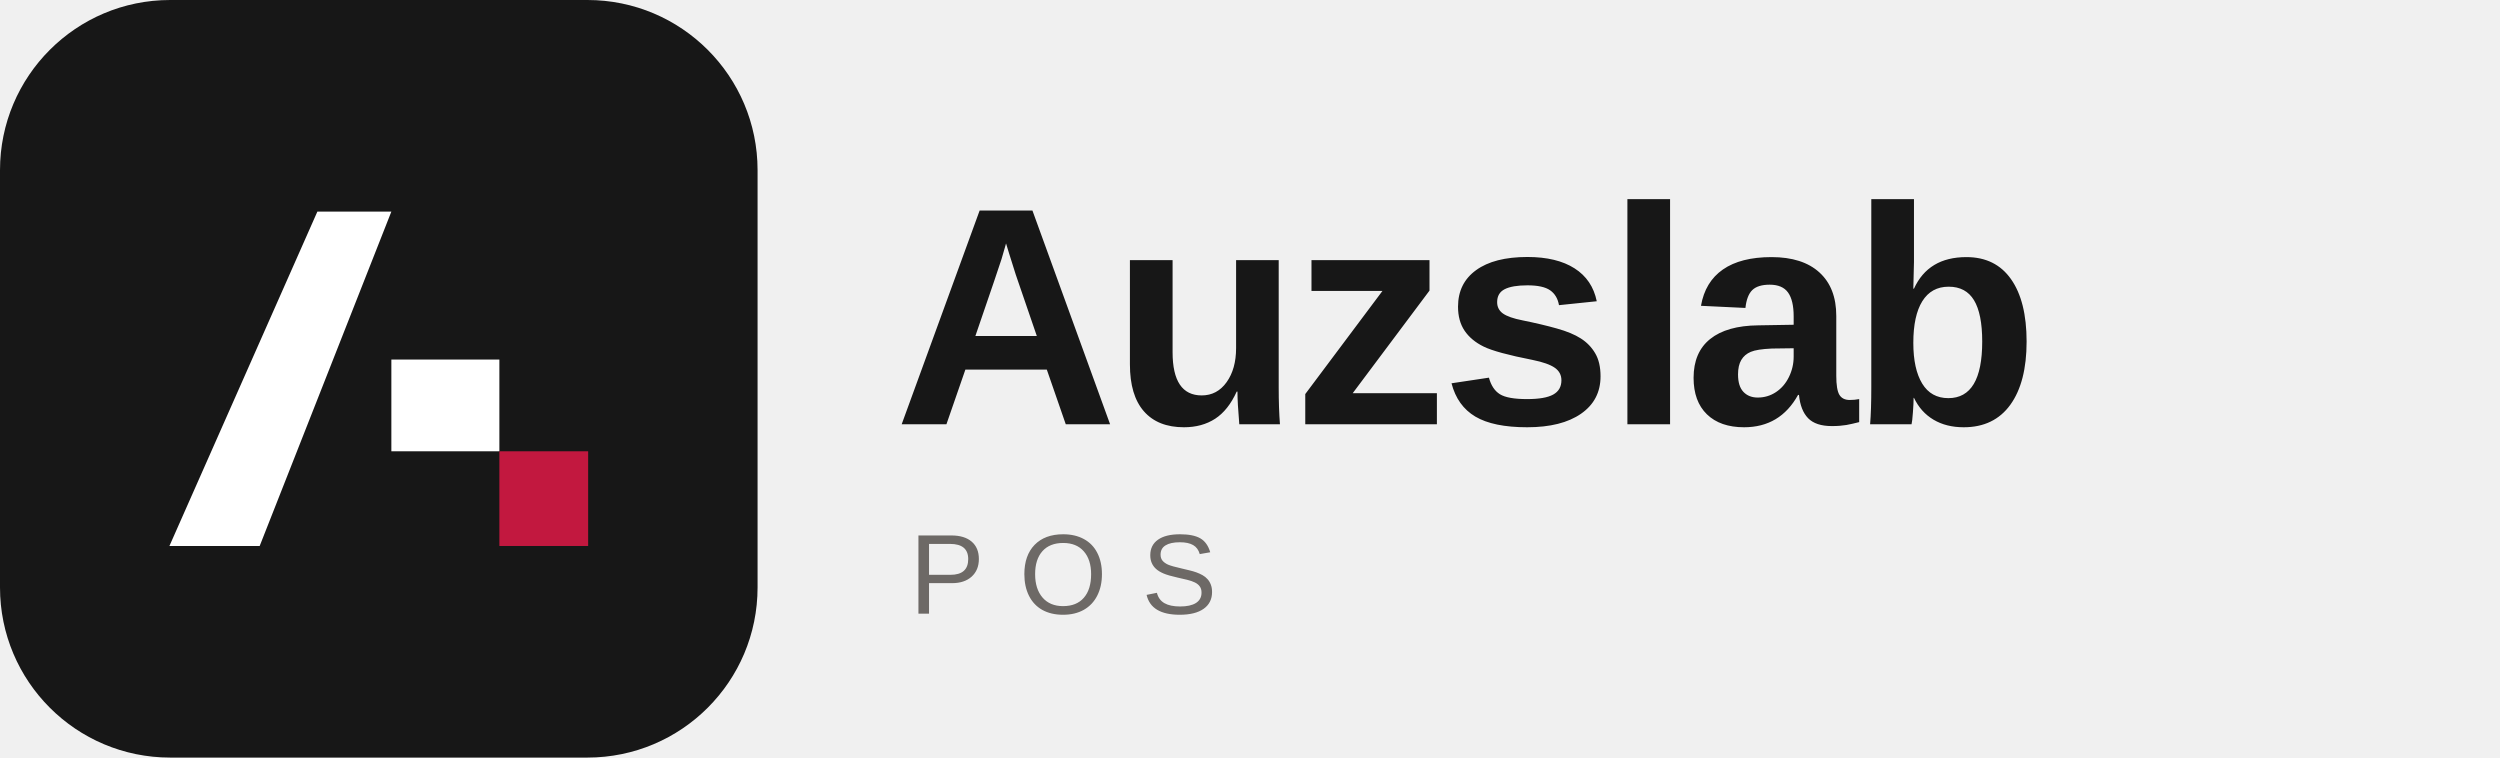
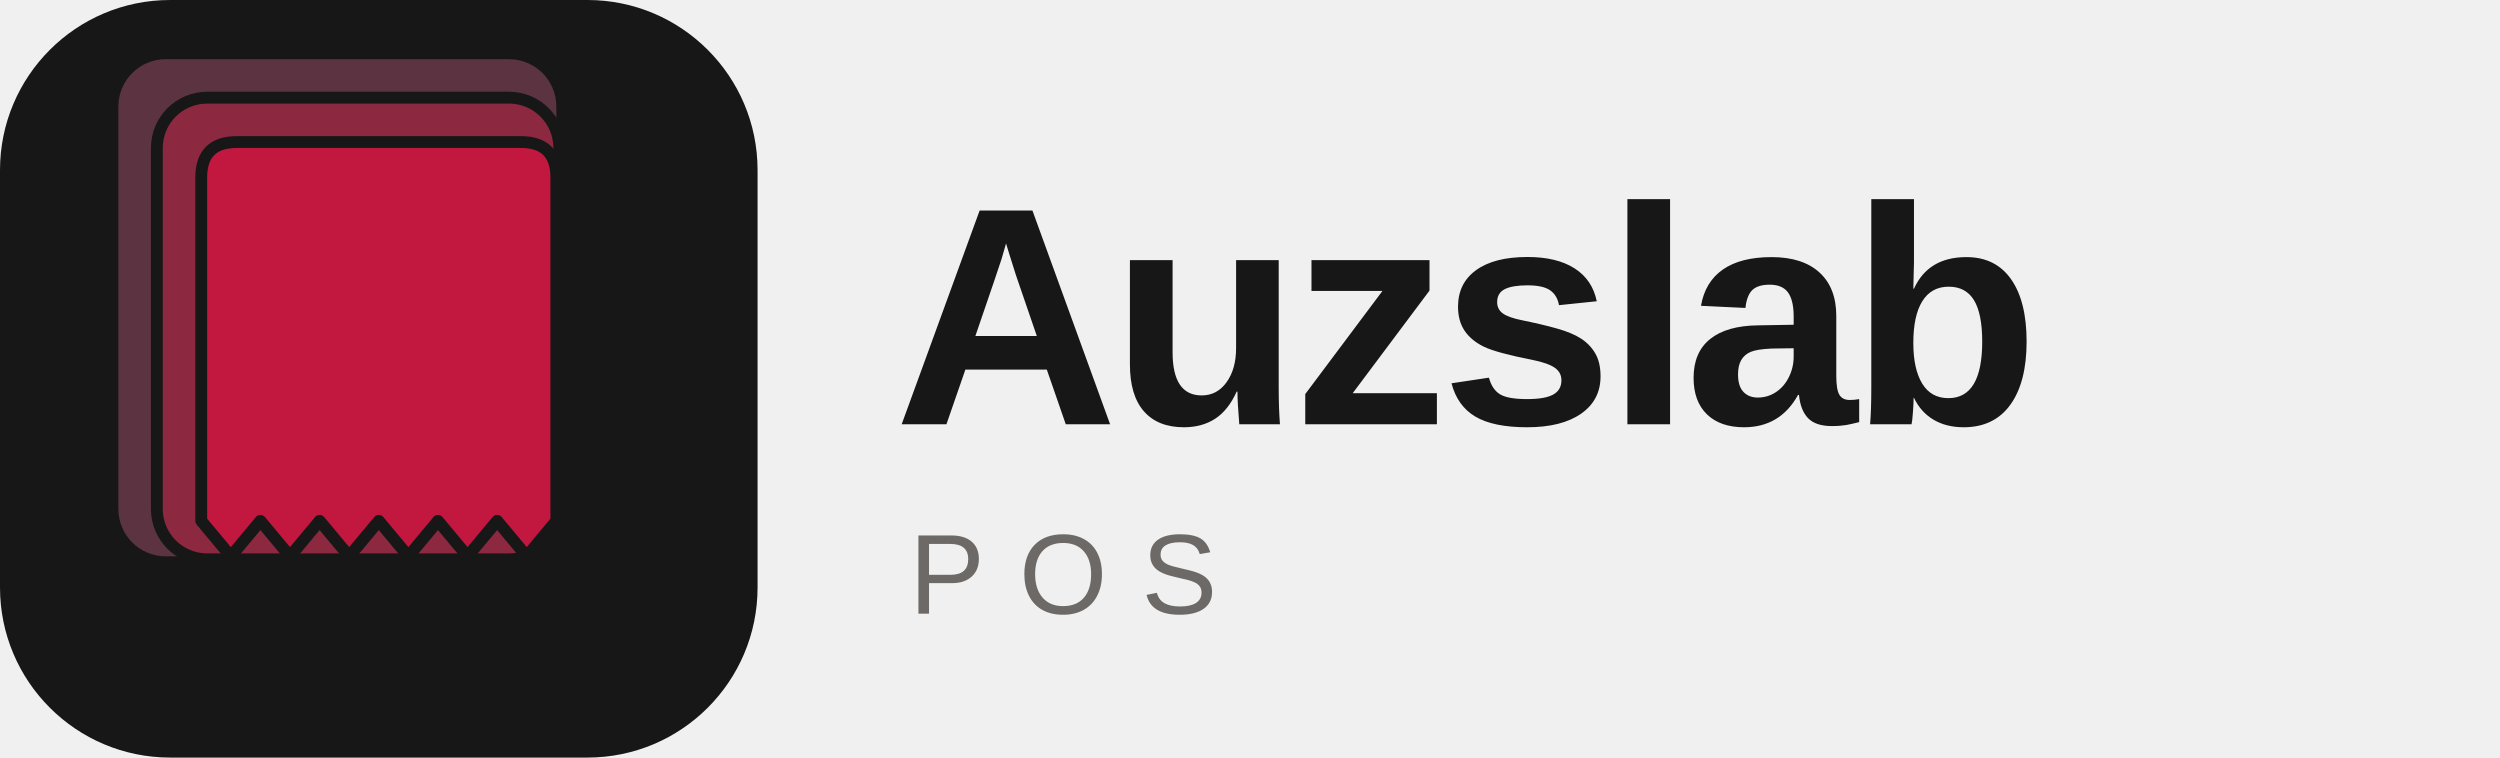
<svg xmlns="http://www.w3.org/2000/svg" viewBox="0 0 660 200" width="660" height="200" role="img" aria-label="AUZslab POS">
  <svg viewBox="0 0 512 512" x="0" y="0" width="200" height="200">
    <rect width="512" height="512" rx="115" fill="#171717" />
-     <polygon points="114.5,369.0 214.5,143.0 264.5,143.0 175.5,369.0" fill="#ffffff" />
-     <rect x="264.5" y="243.0" width="73.0" height="62.0" fill="#ffffff" />
-     <rect x="337.5" y="305.0" width="60.0" height="64.0" fill="#c2183f" />
+     <rect x="76" y="36" width="304" height="344" rx="36" fill="#5c3340" stroke="#171717" stroke-width="8" />
+     <rect x="106" y="66" width="272" height="312" rx="34" fill="#8c2840" stroke="#171717" stroke-width="8" />
+     <path d="M136,120 Q136,96 160,96 L352,96 Q376,96 376,120 L376,352 L356,376 L336,352 L316,376 L296,352 L276,376 L256,352 L236,376 L216,352 L196,376 L176,352 L156,376 L136,352 Z" fill="#c2183f" stroke="#171717" stroke-width="8" stroke-linejoin="round" />
  </svg>
  <text x="236" y="112" font-family="-apple-system,BlinkMacSystemFont,'SF Pro Display','Helvetica Neue',Arial,sans-serif" font-size="82" font-weight="600" letter-spacing="-2" fill="#171717">Auzslab</text>
  <text x="240" y="162" font-family="-apple-system,BlinkMacSystemFont,'SF Pro Text','Helvetica Neue',Arial,sans-serif" font-size="30" font-weight="500" letter-spacing="9" fill="#6d6966">POS</text>
</svg>
